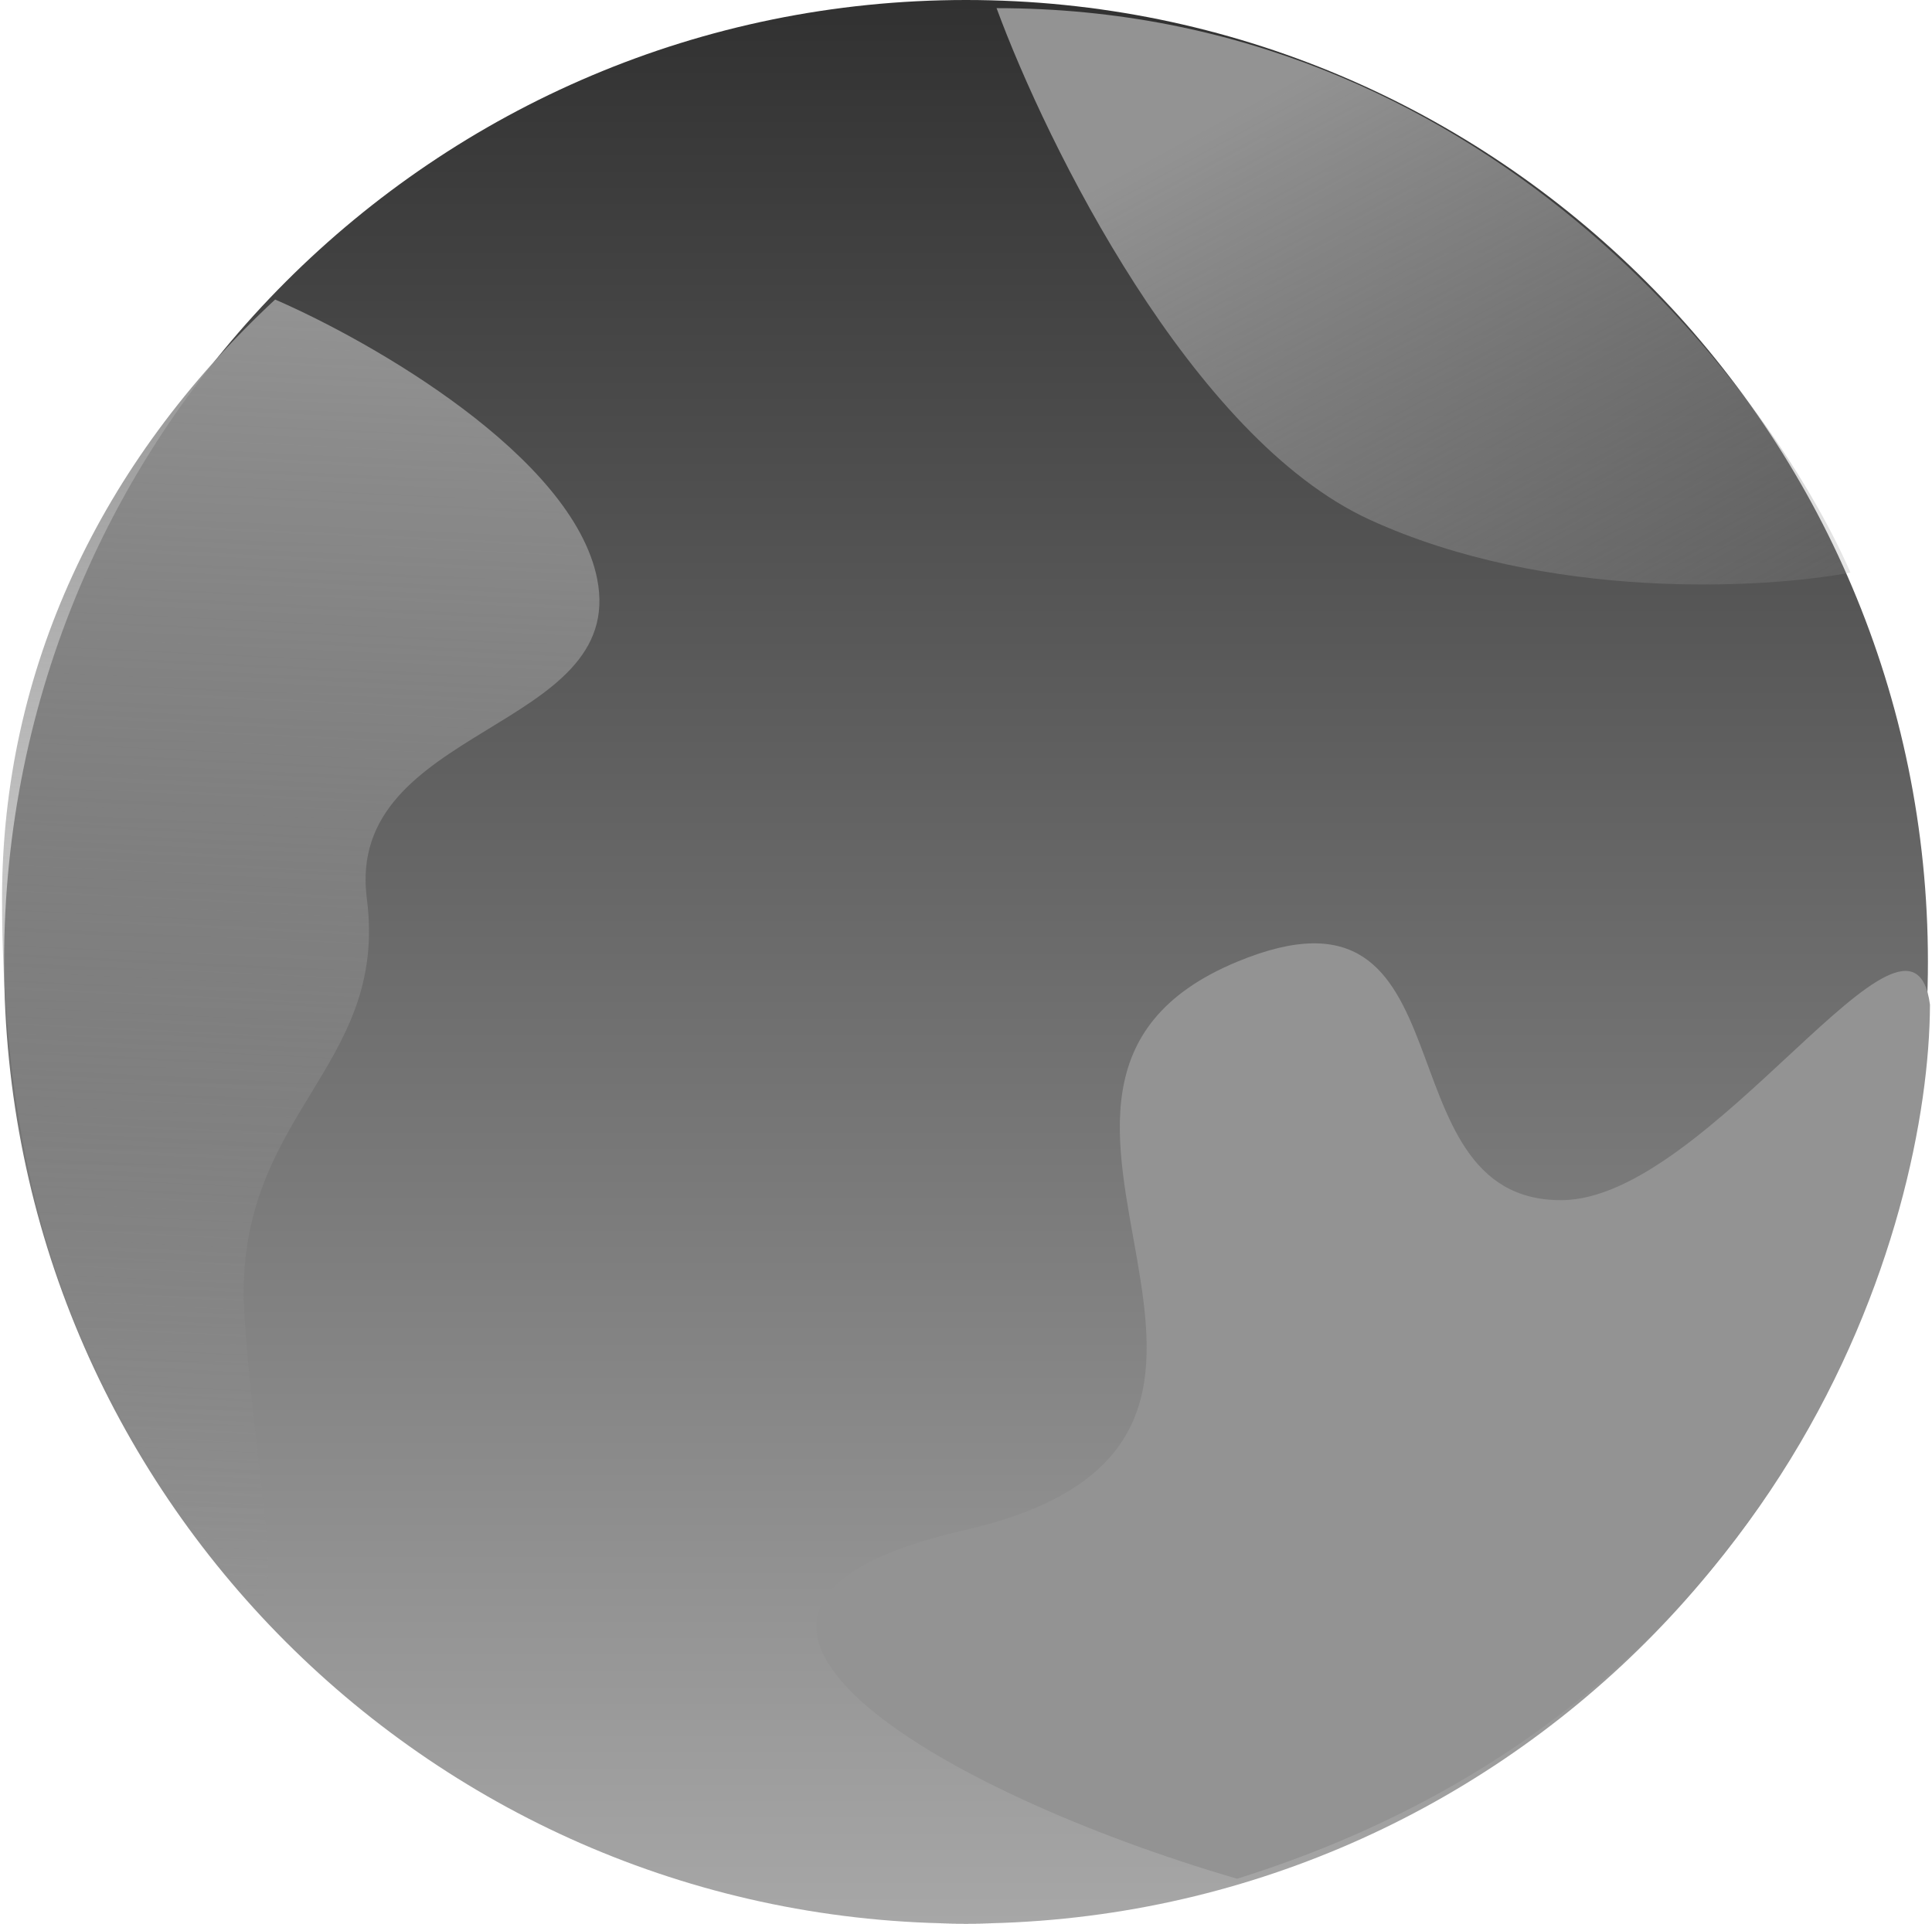
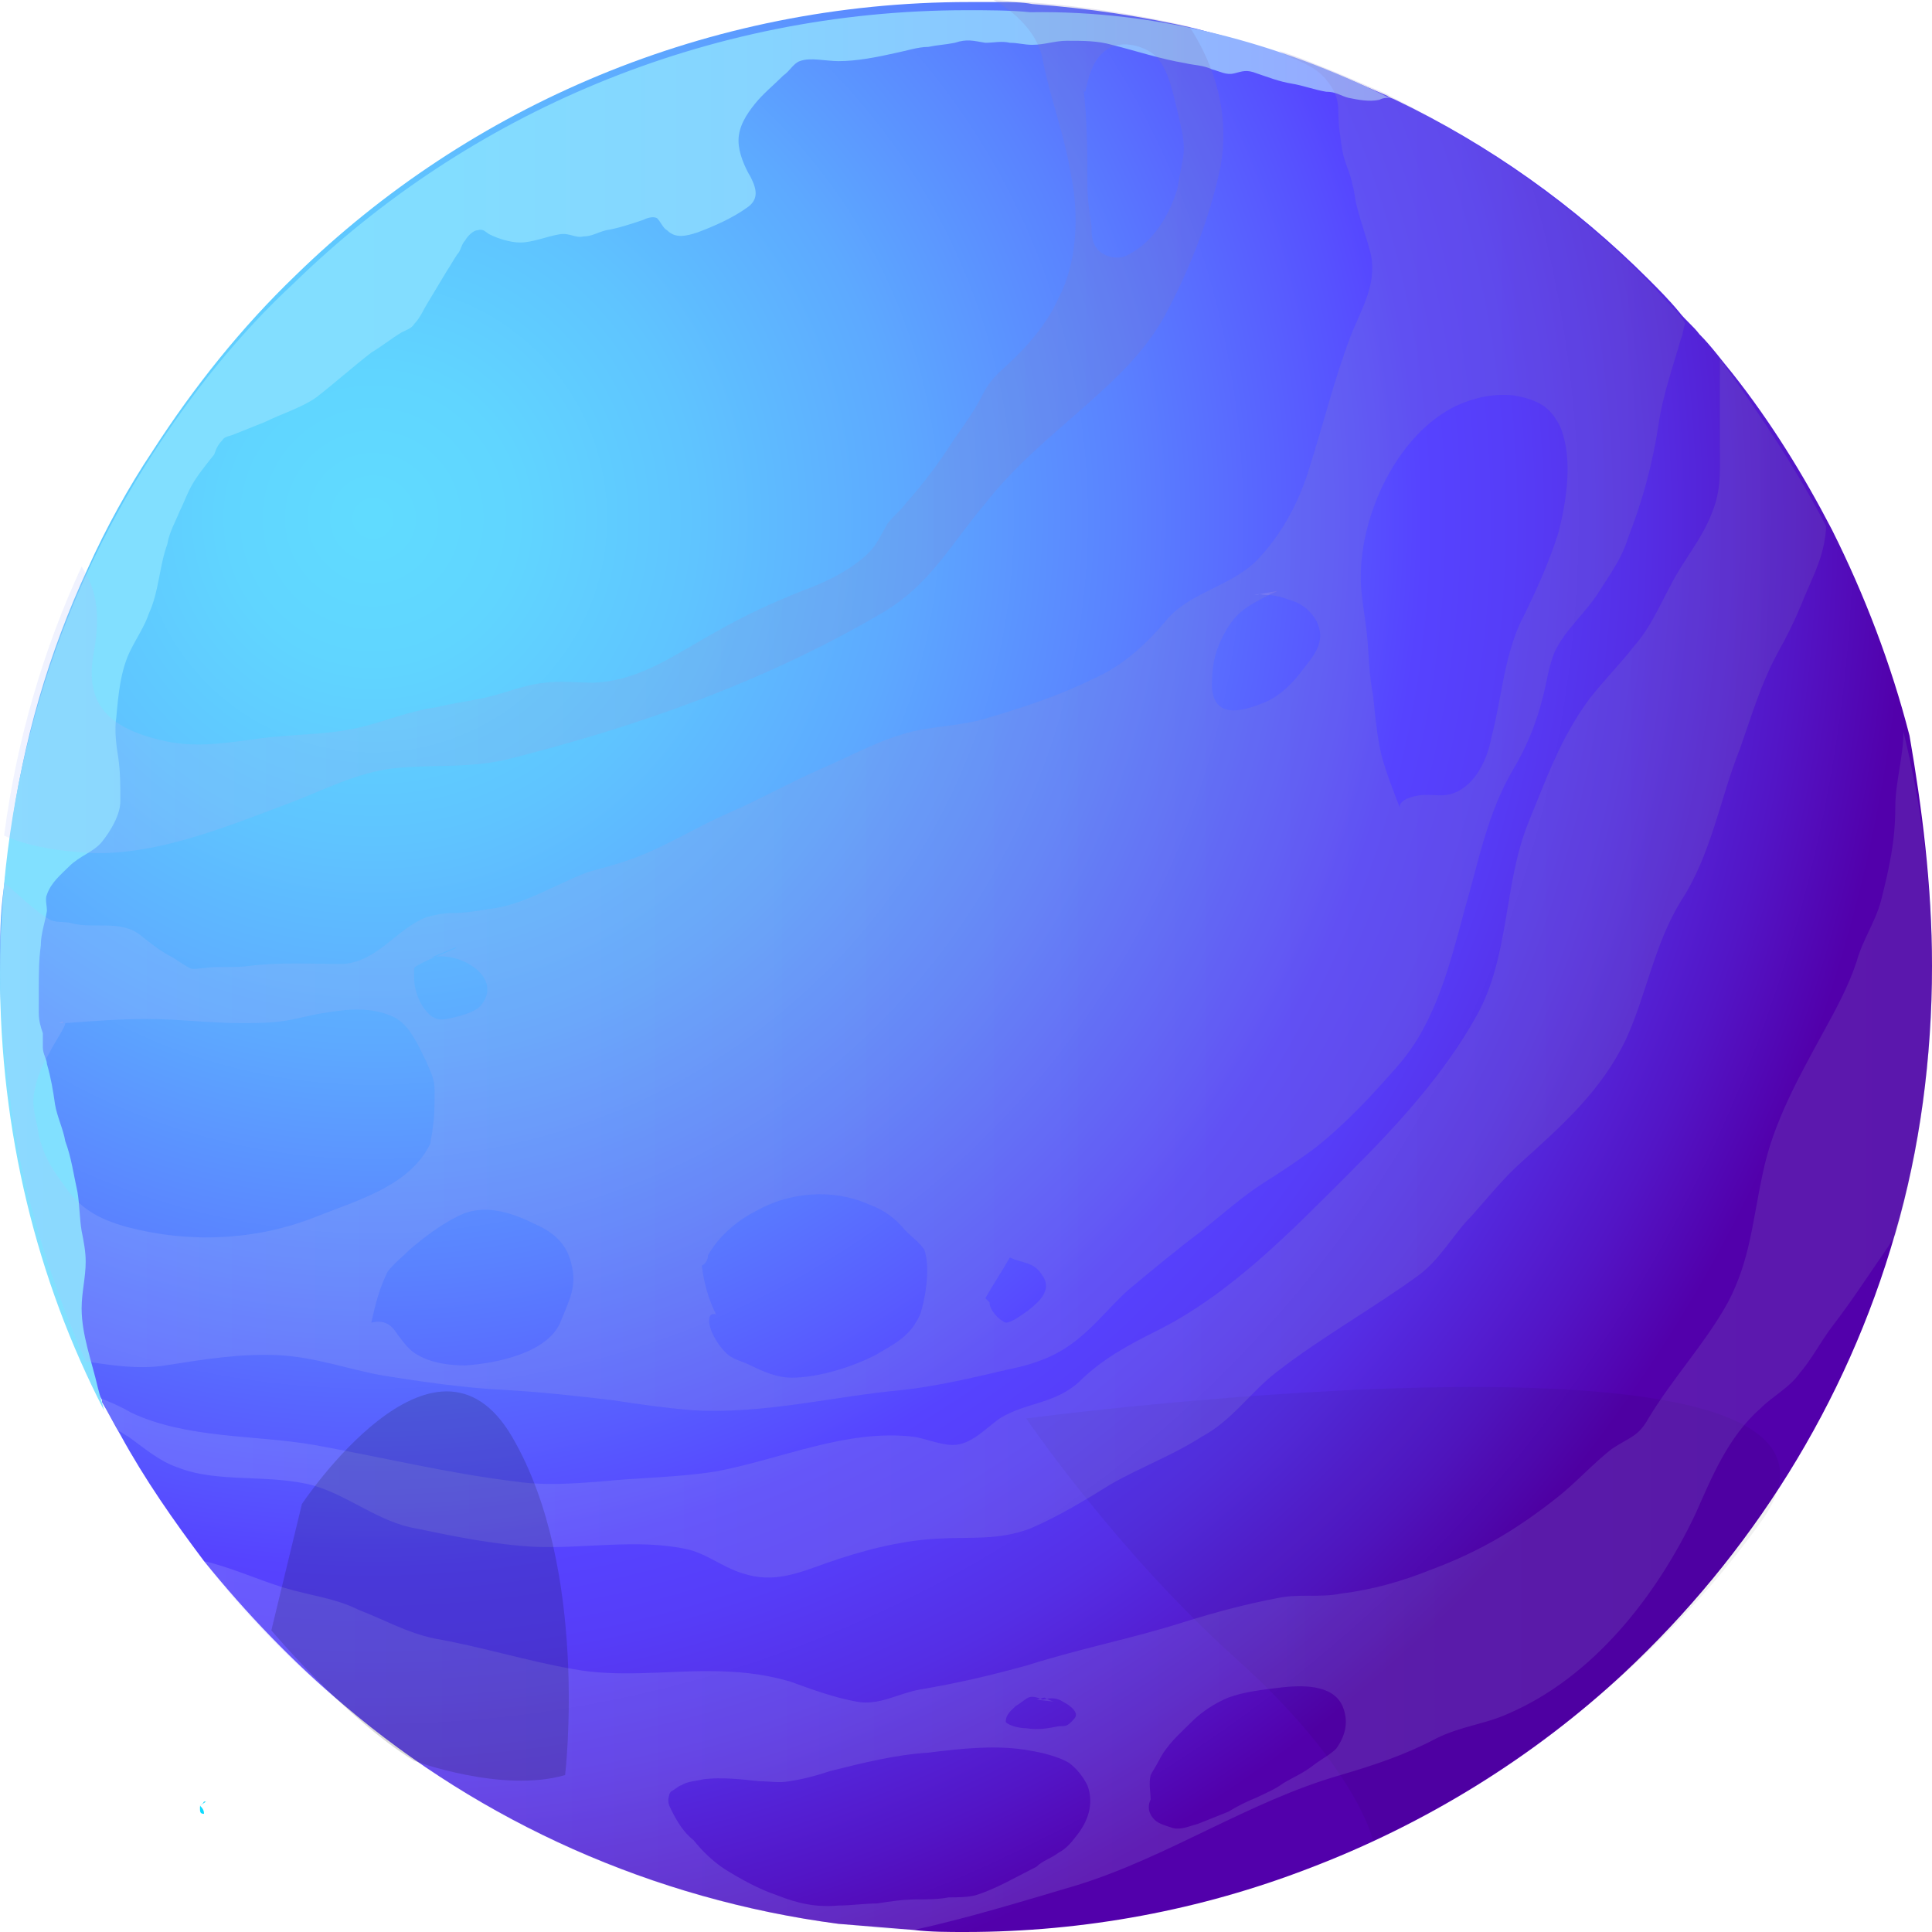
- <svg xmlns="http://www.w3.org/2000/svg" viewBox="0 0 474 472" fill="none">
-   <circle cx="237" cy="236" r="236" fill="url(#paint0_linear_694_2274)" />
-   <path d="M146.5 142C140.5 112 91.333 83.833 67.5 73.5C24.5 113.5 0.501 164.5 0.5 220.5C0.499 314.501 33 355.5 53.5 383C74 410.5 63.5 373.5 60 323.5C56.5 273.5 95.5 263 90 220.5C84.5 178 154 179.5 146.5 142Z" fill="url(#paint1_linear_694_2274)" />
-   <path d="M336 127.5C292.4 107.5 256.833 35.5 244.5 2C363.7 2 433.833 94.333 454 140.5C432.833 144.5 379.6 147.5 336 127.5Z" fill="url(#paint2_linear_694_2274)" />
-   <path d="M236.501 375.5C153.249 394.517 229.833 439.5 303.5 461C439.1 418.6 473.333 300.333 473.5 246.5C469 212.5 419.4 294.5 383 294.5C337.5 294.5 362.5 211.5 303.5 236C228.899 266.979 335.001 353 236.501 375.5Z" fill="url(#paint3_linear_694_2274)" />
+ <svg xmlns="http://www.w3.org/2000/svg" viewBox="0 0 40 40" fill="none">
+   <path fill-rule="evenodd" clip-rule="evenodd" d="M40 20C40 21.899 39.747 23.797 39.24 25.527C38.226 29.072 36.241 32.194 33.622 34.641C31.764 36.371 29.525 37.764 27.075 38.692C24.879 39.536 22.471 40 19.979 40C19.641 40 19.261 40 18.923 39.958C18.416 39.916 17.867 39.873 17.36 39.831C13.516 39.325 9.968 37.721 7.138 35.316C6.082 34.43 5.111 33.418 4.224 32.321C3.59 31.477 2.999 30.633 2.492 29.705C2.365 29.494 2.239 29.24 2.112 29.029C2.112 29.029 2.112 29.029 2.112 28.987C1.985 28.734 1.858 28.523 1.774 28.27C1.436 27.511 1.14 26.709 0.887 25.907C0.718 25.316 0.549 24.726 0.422 24.135C0.338 23.713 0.253 23.291 0.211 22.827C0.084 21.899 0 20.97 0 20C0 19.451 -7.73539e-06 18.903 0.084 18.354C0.127 18.017 0.169 17.679 0.211 17.342C0.465 15.358 1.014 13.502 1.816 11.772C2.196 10.928 2.661 10.084 3.168 9.325C4.013 8.017 4.984 6.793 6.125 5.696C9.715 2.194 14.657 0.042 20.063 0.042C20.275 0.042 20.486 0.042 20.697 0.042C20.908 0.042 21.162 0.042 21.373 0.084C22.513 0.169 23.654 0.337 24.752 0.591C25.385 0.759 26.019 0.928 26.61 1.139C27.033 1.266 27.413 1.434 27.835 1.603C28.131 1.73 28.427 1.856 28.722 1.983C28.765 2.025 28.807 2.025 28.891 2.067C30.834 2.996 32.608 4.261 34.129 5.78C34.34 5.991 34.551 6.202 34.762 6.456C34.889 6.624 35.058 6.751 35.185 6.92C35.438 7.173 35.649 7.468 35.861 7.721C36.663 8.734 37.339 9.831 37.93 10.97C38.606 12.32 39.155 13.755 39.535 15.232C39.789 16.709 40 18.312 40 20Z" fill="url(#paint0_radial_25_527)" />
+   <path fill-rule="evenodd" clip-rule="evenodd" d="M28.765 2.026C28.68 2.026 28.638 2.026 28.553 2.068C28.342 2.11 28.131 2.068 27.92 2.026C27.751 1.983 27.666 1.899 27.455 1.899C27.202 1.857 26.991 1.772 26.737 1.73C26.484 1.688 26.272 1.604 26.019 1.519C25.808 1.435 25.723 1.477 25.554 1.519C25.385 1.561 25.259 1.477 25.09 1.435C24.921 1.35 24.71 1.35 24.541 1.308C24.034 1.224 23.527 1.055 23.02 0.928C22.724 0.844 22.429 0.844 22.091 0.844C21.837 0.844 21.626 0.928 21.373 0.928C21.204 0.928 21.077 0.886 20.908 0.886C20.739 0.844 20.57 0.886 20.401 0.886C20.148 0.844 20.021 0.802 19.768 0.886C19.556 0.928 19.43 0.928 19.219 0.971C19.007 0.971 18.754 1.055 18.543 1.097C18.163 1.182 17.74 1.266 17.36 1.266C17.107 1.266 16.769 1.182 16.558 1.266C16.431 1.308 16.346 1.477 16.22 1.561C16.008 1.772 15.797 1.941 15.628 2.152C15.459 2.363 15.29 2.616 15.29 2.912C15.29 3.165 15.417 3.46 15.544 3.671C15.671 3.924 15.713 4.135 15.459 4.304C15.164 4.515 14.784 4.684 14.446 4.81C14.192 4.895 13.981 4.937 13.812 4.768C13.728 4.726 13.685 4.599 13.601 4.515C13.516 4.473 13.39 4.515 13.305 4.557C13.052 4.642 12.798 4.726 12.545 4.768C12.376 4.81 12.249 4.895 12.08 4.895C11.911 4.937 11.785 4.81 11.573 4.853C11.32 4.895 11.024 5.021 10.771 5.021C10.56 5.021 10.306 4.937 10.137 4.853C10.053 4.81 10.011 4.726 9.884 4.768C9.799 4.768 9.673 4.895 9.63 4.979C9.546 5.064 9.546 5.19 9.461 5.274C9.377 5.401 9.335 5.485 9.25 5.612C9.124 5.823 8.997 6.034 8.87 6.245C8.786 6.372 8.701 6.583 8.574 6.709C8.532 6.793 8.405 6.836 8.321 6.878C8.11 7.004 7.899 7.173 7.687 7.3C7.307 7.595 6.927 7.933 6.547 8.228C6.251 8.439 5.829 8.566 5.491 8.734C5.28 8.819 5.069 8.903 4.857 8.988C4.773 9.03 4.646 9.03 4.604 9.114C4.52 9.199 4.477 9.283 4.435 9.41C4.266 9.621 4.055 9.874 3.928 10.127C3.844 10.296 3.801 10.422 3.717 10.591C3.633 10.802 3.506 11.013 3.464 11.266C3.295 11.73 3.295 12.237 3.083 12.701C2.999 12.954 2.83 13.207 2.703 13.46C2.492 13.882 2.45 14.389 2.408 14.853C2.365 15.106 2.408 15.443 2.45 15.697C2.492 15.992 2.492 16.287 2.492 16.583C2.492 16.878 2.281 17.215 2.112 17.427C1.943 17.637 1.647 17.722 1.436 17.933C1.267 18.102 1.056 18.27 0.971 18.523C0.929 18.608 0.971 18.735 0.971 18.861C0.929 19.114 0.845 19.325 0.845 19.578C0.803 19.874 0.803 20.169 0.803 20.507C0.803 20.675 0.803 20.802 0.803 20.971C0.803 21.14 0.845 21.266 0.887 21.393C0.887 21.477 0.887 21.604 0.887 21.688C0.887 21.815 0.971 21.941 0.971 22.026C1.056 22.321 1.098 22.574 1.14 22.869C1.183 23.123 1.309 23.376 1.352 23.629C1.478 23.967 1.521 24.304 1.605 24.684C1.647 24.937 1.647 25.232 1.69 25.486C1.732 25.697 1.774 25.907 1.774 26.119C1.774 26.456 1.69 26.751 1.69 27.089C1.69 27.637 1.901 28.186 2.027 28.735C2.07 28.903 2.112 29.03 2.154 29.199C0.76 26.498 0 23.418 0 20.169C0 16.203 1.14 12.532 3.126 9.452C3.97 8.144 4.942 6.92 6.082 5.865C9.673 2.363 14.615 0.211 20.021 0.211C20.444 0.211 20.908 0.211 21.331 0.253C23.949 0.211 26.484 0.886 28.765 2.026Z" fill="url(#paint1_linear_25_527)" />
+   <path opacity="0.1" fill-rule="evenodd" clip-rule="evenodd" d="M21.246 29.367C21.246 29.367 23.105 32.11 25.597 34.346C28.089 36.583 28.427 38.102 28.427 38.102C28.427 38.102 33.115 36.16 36.452 31.519C39.789 26.92 21.246 29.367 21.246 29.367Z" fill="black" fill-opacity="0.5" />
+   <path opacity="0.4" fill-rule="evenodd" clip-rule="evenodd" d="M24.625 0.549C23.527 0.295 22.429 0.127 21.246 0.042C21.035 0.042 20.782 0 20.57 0C21.035 0.253 21.5 0.717 21.584 1.224C21.753 2.068 22.049 2.827 22.175 3.629C22.344 4.43 22.302 5.443 21.922 6.16C21.711 6.625 21.415 7.004 21.035 7.384C20.782 7.637 20.528 7.806 20.359 8.143C20.19 8.481 19.979 8.776 19.768 9.072C19.472 9.536 19.134 10 18.754 10.422C18.627 10.591 18.501 10.675 18.374 10.844C18.247 11.055 18.163 11.266 17.994 11.435C17.614 11.814 17.064 12.068 16.6 12.236C15.966 12.489 15.417 12.743 14.826 13.08C13.981 13.544 13.263 14.093 12.292 14.135C11.954 14.135 11.616 14.093 11.278 14.135C10.855 14.177 10.475 14.346 10.095 14.431C9.757 14.515 9.377 14.557 9.039 14.641C8.448 14.726 7.983 14.937 7.434 15.063C6.716 15.232 5.956 15.19 5.195 15.316C4.52 15.401 3.971 15.485 3.295 15.316C2.281 15.063 1.732 14.599 1.943 13.502C2.07 12.785 2.028 12.236 1.69 11.73C0.887 13.46 0.338 15.359 0.085 17.3C0.549 17.511 1.098 17.595 1.563 17.637C3.041 17.806 4.646 17.131 5.998 16.625C6.674 16.371 7.392 15.992 8.152 15.907C8.955 15.823 9.631 15.907 10.433 15.739C13.136 15.063 15.797 14.135 18.247 12.7C19.261 12.11 19.683 11.266 20.401 10.422C20.993 9.662 21.711 9.072 22.429 8.439C23.147 7.806 23.78 7.215 24.203 6.371C24.668 5.485 25.048 4.473 25.259 3.502C25.47 2.405 25.174 1.392 24.625 0.549ZM24.498 3.249C24.456 3.46 24.414 3.713 24.372 3.924C24.203 4.473 23.865 5.021 23.358 5.274C23.147 5.401 22.809 5.316 22.682 5.106C22.598 4.979 22.598 4.81 22.598 4.684C22.556 4.388 22.513 4.135 22.513 3.84C22.513 3.165 22.513 2.489 22.429 1.814C22.513 2.194 22.429 1.224 23.02 0.97C23.316 0.844 23.738 0.97 23.949 1.181C24.203 1.477 24.287 1.941 24.372 2.278C24.456 2.658 24.541 2.911 24.498 3.249Z" fill="url(#paint2_linear_25_527)" fill-opacity="0.5" />
+   <path opacity="0.4" fill-rule="evenodd" clip-rule="evenodd" d="M21.584 35.19C21.542 35.19 21.457 35.232 21.415 35.232L21.795 35.274C21.795 35.232 21.71 35.19 21.584 35.19ZM21.584 35.19C21.542 35.19 21.457 35.232 21.415 35.232L21.795 35.274C21.795 35.232 21.71 35.19 21.584 35.19ZM39.409 15.148C39.409 15.654 39.24 16.203 39.24 16.709C39.24 17.426 39.113 17.975 38.944 18.65C38.817 19.114 38.564 19.451 38.437 19.916C38.268 20.422 38.015 20.886 37.761 21.35C37.254 22.279 36.705 23.249 36.494 24.304C36.283 25.274 36.241 26.076 35.776 26.962C35.311 27.806 34.636 28.523 34.129 29.367C33.917 29.747 33.749 29.747 33.368 30C32.988 30.296 32.608 30.717 32.228 31.013C31.425 31.646 30.665 32.11 29.651 32.49C29.018 32.743 28.427 32.911 27.751 32.996C27.328 33.08 26.906 32.996 26.483 33.08C25.808 33.207 25.174 33.376 24.498 33.587C23.442 33.924 22.344 34.135 21.288 34.473C20.528 34.684 19.81 34.852 19.049 34.979C18.585 35.063 18.205 35.317 17.74 35.232C17.276 35.148 16.811 34.979 16.346 34.81C15.755 34.642 15.248 34.599 14.614 34.599C13.77 34.599 12.756 34.726 11.869 34.557C10.898 34.388 9.968 34.093 8.997 33.924C8.405 33.798 7.983 33.544 7.434 33.334C6.927 33.08 6.42 33.038 5.871 32.869C5.322 32.7 4.773 32.447 4.224 32.321C5.069 33.418 6.04 34.431 7.138 35.317C9.968 37.722 13.474 39.325 17.36 39.831C17.867 39.874 18.374 39.958 18.923 39.958C20.063 39.705 21.162 39.367 22.302 39.03C24.203 38.439 25.85 37.3 27.751 36.751C28.469 36.54 29.102 36.329 29.736 35.992C30.243 35.739 30.75 35.696 31.214 35.485C32.988 34.726 34.298 33.038 35.1 31.35C35.438 30.591 35.776 29.747 36.452 29.156C36.705 28.903 37.043 28.734 37.254 28.439C37.508 28.144 37.677 27.806 37.93 27.468C38.353 26.92 38.733 26.329 39.113 25.781C39.155 25.696 39.197 25.654 39.24 25.57C39.746 23.797 40 21.941 40 20.042C40 18.312 39.789 16.709 39.409 15.148ZM21.035 35.317C21.119 35.274 21.204 35.19 21.288 35.148C21.373 35.106 21.499 35.148 21.584 35.19C21.753 35.148 21.88 35.148 22.006 35.232C22.091 35.274 22.217 35.359 22.26 35.443C22.302 35.528 22.26 35.57 22.175 35.654C22.091 35.739 22.049 35.739 21.922 35.739C21.711 35.781 21.499 35.823 21.246 35.781C21.119 35.781 20.908 35.739 20.823 35.654C20.823 35.485 20.95 35.401 21.035 35.317ZM22.344 37.933C22.217 38.101 22.091 38.27 21.922 38.355C21.753 38.481 21.584 38.523 21.457 38.65C21.035 38.861 20.612 39.114 20.19 39.241C20.021 39.283 19.81 39.283 19.641 39.283C19.43 39.325 19.176 39.325 18.965 39.325C18.712 39.325 18.416 39.367 18.163 39.409C17.909 39.409 17.613 39.452 17.36 39.452C16.895 39.494 16.515 39.409 16.093 39.241C15.713 39.114 15.332 38.903 14.995 38.692C14.741 38.523 14.53 38.312 14.361 38.101C14.15 37.933 14.023 37.722 13.896 37.468C13.854 37.384 13.812 37.3 13.854 37.173C13.854 37.131 13.896 37.089 13.896 37.089C13.981 37.047 14.065 36.962 14.108 36.962C14.234 36.878 14.403 36.878 14.572 36.836C14.952 36.793 15.332 36.836 15.713 36.878C15.924 36.878 16.135 36.92 16.346 36.878C16.642 36.836 16.938 36.751 17.191 36.667C17.867 36.498 18.543 36.329 19.218 36.287C19.894 36.203 20.655 36.118 21.33 36.245C21.584 36.287 21.922 36.371 22.133 36.498C22.302 36.625 22.429 36.793 22.513 36.962C22.64 37.3 22.555 37.637 22.344 37.933ZM27.666 36.203C27.54 36.329 27.37 36.414 27.202 36.54C26.99 36.709 26.779 36.793 26.568 36.92C26.399 37.047 26.188 37.131 26.019 37.215C25.808 37.3 25.639 37.384 25.428 37.511C25.216 37.595 25.005 37.679 24.794 37.764C24.625 37.806 24.456 37.89 24.287 37.848C24.16 37.806 23.991 37.764 23.907 37.679C23.738 37.511 23.78 37.342 23.823 37.258C23.823 37.131 23.78 36.92 23.823 36.751C23.865 36.667 23.949 36.54 23.991 36.456C24.16 36.118 24.414 35.907 24.667 35.654C24.878 35.443 25.132 35.274 25.428 35.148C25.765 35.021 26.188 34.979 26.526 34.937C26.906 34.895 27.582 34.852 27.793 35.317C27.92 35.612 27.877 35.907 27.666 36.203ZM21.837 35.232C21.795 35.232 21.711 35.19 21.626 35.148C21.584 35.148 21.499 35.19 21.457 35.19L21.837 35.232Z" fill="url(#paint3_linear_25_527)" fill-opacity="0.5" />
+   <path opacity="0.4" fill-rule="evenodd" clip-rule="evenodd" d="M37.804 10.886V10.97C37.761 11.519 37.55 11.899 37.339 12.405C37.17 12.827 37.001 13.165 36.79 13.544C36.452 14.177 36.283 14.768 36.03 15.485C35.607 16.54 35.438 17.679 34.805 18.65C34.256 19.536 34.087 20.591 33.664 21.519C33.157 22.574 32.355 23.291 31.51 24.051C31.13 24.388 30.792 24.81 30.454 25.19C30.074 25.57 29.821 26.076 29.356 26.414C28.427 27.089 27.371 27.679 26.442 28.397C25.892 28.819 25.512 29.409 24.879 29.747C24.287 30.127 23.611 30.38 23.02 30.717C22.471 31.055 21.922 31.392 21.331 31.646C20.655 31.899 20.106 31.814 19.388 31.857C18.627 31.899 17.825 32.11 17.107 32.363C16.515 32.574 16.009 32.785 15.375 32.574C14.953 32.447 14.615 32.152 14.192 32.068C13.179 31.857 12.08 32.068 11.067 32.025C10.264 31.983 9.419 31.814 8.617 31.646C7.857 31.519 7.223 30.971 6.505 30.76C5.576 30.506 4.52 30.717 3.675 30.38C3.295 30.253 2.957 29.958 2.661 29.747C2.577 29.705 2.534 29.663 2.45 29.62C2.323 29.409 2.197 29.156 2.07 28.945C2.281 29.03 2.492 29.114 2.703 29.241C3.844 29.789 5.28 29.705 6.505 29.916C7.899 30.169 9.293 30.506 10.687 30.675C11.278 30.76 11.827 30.717 12.418 30.675C13.221 30.591 14.023 30.591 14.826 30.464C16.177 30.211 17.529 29.578 18.923 29.747C19.177 29.789 19.472 29.916 19.726 29.916C20.106 29.916 20.401 29.578 20.697 29.367C21.246 29.03 21.837 29.072 22.344 28.608C22.809 28.143 23.358 27.848 23.949 27.553C25.47 26.793 26.695 25.527 27.92 24.304C28.934 23.291 29.905 22.236 30.581 21.013C31.257 19.789 31.13 18.312 31.637 17.046C32.017 16.118 32.313 15.274 32.904 14.473C33.2 14.093 33.538 13.755 33.833 13.376C34.171 12.996 34.34 12.574 34.594 12.11C34.847 11.603 35.227 11.181 35.438 10.633C35.65 10.127 35.607 9.705 35.607 9.156C35.607 8.608 35.607 8.017 35.607 7.426C36.494 8.65 37.212 9.747 37.804 10.886Z" fill="url(#paint4_linear_25_527)" fill-opacity="0.5" />
+   <path opacity="0.4" fill-rule="evenodd" clip-rule="evenodd" d="M34.636 6.371C34.425 6.16 34.213 5.907 34.002 5.696C32.481 4.177 30.707 2.954 28.765 1.983C28.722 1.941 28.68 1.941 28.596 1.899C28.3 1.772 28.004 1.646 27.709 1.519C27.286 1.35 26.906 1.181 26.484 1.055C26.61 1.139 26.779 1.224 26.822 1.224C27.075 1.35 27.286 1.435 27.455 1.646C27.624 1.857 27.709 2.025 27.709 2.321C27.709 2.574 27.751 2.869 27.793 3.122C27.835 3.376 27.962 3.587 28.004 3.84C28.047 3.966 28.047 4.093 28.089 4.262C28.173 4.599 28.3 4.937 28.384 5.274C28.511 5.907 28.173 6.414 27.962 6.962C27.624 7.848 27.413 8.734 27.117 9.663C26.906 10.38 26.526 11.097 25.977 11.646C25.428 12.152 24.625 12.279 24.16 12.827C23.738 13.333 23.231 13.798 22.64 14.051C21.964 14.388 21.204 14.641 20.486 14.852C19.979 15.021 19.43 15.021 18.881 15.148C18.205 15.316 17.613 15.654 17.022 15.907C16.346 16.203 15.755 16.54 15.079 16.835C14.403 17.131 13.812 17.511 13.136 17.764C12.798 17.89 12.46 17.975 12.165 18.059C11.489 18.312 10.855 18.734 10.137 18.819C9.884 18.861 9.63 18.903 9.377 18.903C9.166 18.903 8.997 18.945 8.828 18.988C8.194 19.241 7.814 19.916 7.096 19.958C6.42 19.958 5.787 19.916 5.153 20C4.815 20.042 4.52 20 4.224 20.042C4.139 20.042 4.013 20.084 3.928 20.042C3.844 20 3.717 19.916 3.59 19.831C3.337 19.705 3.126 19.536 2.914 19.367C2.492 19.03 1.943 19.241 1.478 19.114C1.352 19.072 1.14 19.114 1.014 19.03C0.718 18.861 0.338 18.481 0.084 18.27C0.042 18.819 0 19.367 0 19.916C0 20.886 0.084 21.814 0.211 22.743C0.253 23.165 0.338 23.587 0.422 24.051C0.549 24.642 0.718 25.274 0.887 25.823C1.14 26.625 1.436 27.426 1.774 28.186C2.323 28.27 2.872 28.355 3.421 28.27C4.224 28.144 4.984 28.017 5.787 28.059C6.547 28.101 7.223 28.355 7.941 28.481C8.743 28.608 9.588 28.734 10.433 28.776C11.193 28.819 11.954 28.903 12.672 28.988C13.221 29.072 13.812 29.156 14.361 29.198C15.839 29.283 17.276 28.903 18.712 28.776C19.43 28.692 20.148 28.523 20.866 28.355C21.288 28.27 21.711 28.144 22.091 27.89C22.598 27.553 22.936 27.089 23.358 26.709C23.865 26.287 24.372 25.865 24.879 25.485C25.301 25.148 25.723 24.768 26.188 24.473C26.526 24.262 26.906 24.009 27.244 23.755C27.878 23.249 28.427 22.658 28.976 22.025C29.736 21.139 30.032 19.916 30.327 18.819C30.623 17.806 30.792 16.835 31.341 15.907C31.595 15.485 31.806 14.979 31.932 14.473C32.017 14.177 32.059 13.798 32.186 13.502C32.397 13.038 32.862 12.658 33.115 12.236C33.326 11.899 33.58 11.561 33.706 11.139C34.002 10.38 34.213 9.62 34.34 8.776C34.425 8.186 34.636 7.595 34.805 7.004C34.847 6.92 34.847 6.793 34.889 6.709C34.889 6.667 34.762 6.498 34.636 6.371ZM8.574 20.042C8.617 19.958 9.377 19.663 9.461 19.62C9.461 19.62 9.461 19.62 9.419 19.62L8.912 19.831C9.461 19.663 10.433 20.211 9.968 20.802C9.842 20.971 9.461 21.055 9.25 21.097C9.039 21.139 8.912 21.055 8.786 20.886C8.659 20.717 8.574 20.464 8.574 20.253C8.574 20.211 8.574 20.084 8.574 20.042ZM2.619 25.401C2.027 25.232 1.647 25.021 1.309 24.515C1.056 24.177 0.887 23.882 0.803 23.502C0.76 23.165 0.634 22.912 0.718 22.574C0.76 22.321 0.887 22.025 1.014 21.814C1.14 21.561 1.352 21.266 1.352 21.182C1.943 21.139 2.492 21.097 3.041 21.097C3.675 21.097 4.351 21.182 4.984 21.182C5.28 21.182 5.575 21.182 5.871 21.139C6.167 21.097 6.42 21.013 6.716 20.971C7.223 20.886 7.687 20.844 8.152 21.055C8.49 21.224 8.659 21.646 8.828 21.983C8.912 22.194 8.997 22.321 8.997 22.574C8.997 22.869 8.997 23.122 8.955 23.376C8.955 23.46 8.912 23.587 8.912 23.671C8.49 24.557 7.392 24.852 6.547 25.19C5.28 25.696 3.886 25.738 2.619 25.401ZM11.616 27.342C11.362 28.017 10.264 28.228 9.63 28.27C9.335 28.27 8.955 28.228 8.659 28.059C8.49 27.975 8.363 27.806 8.237 27.637C8.152 27.511 8.025 27.3 7.687 27.384C7.772 27.004 7.856 26.667 8.025 26.329C8.152 26.16 8.321 26.034 8.49 25.865C8.786 25.612 9.124 25.359 9.461 25.19C10.011 24.895 10.602 25.106 11.109 25.359C11.489 25.528 11.742 25.781 11.827 26.16C11.954 26.625 11.785 26.92 11.616 27.342ZM19.05 27.215C18.838 27.68 18.543 27.806 18.12 28.059C17.613 28.312 16.938 28.523 16.389 28.523C16.093 28.523 15.797 28.397 15.544 28.27C15.375 28.186 15.164 28.144 15.037 28.017C14.657 27.637 14.572 27.131 14.826 27.215C14.657 26.878 14.572 26.54 14.53 26.203C14.615 26.16 14.657 26.076 14.657 25.992C14.868 25.612 15.248 25.274 15.671 25.063C16.346 24.684 17.233 24.599 17.994 24.937C18.332 25.063 18.543 25.232 18.754 25.485C18.881 25.612 19.007 25.696 19.134 25.865C19.261 26.203 19.176 26.836 19.05 27.215ZM21.288 27.131C21.162 27.215 20.95 27.384 20.824 27.384C20.697 27.342 20.486 27.131 20.486 26.962L20.401 26.878C20.57 26.582 20.739 26.329 20.908 26.034C21.162 26.16 21.415 26.118 21.584 26.414C21.795 26.709 21.5 26.962 21.288 27.131ZM26.991 13.84C26.779 14.135 26.484 14.431 26.146 14.557C25.723 14.726 25.132 14.895 25.09 14.22C25.09 13.84 25.132 13.544 25.301 13.207C25.554 12.7 25.766 12.574 26.272 12.321C26.441 12.321 26.653 12.405 26.779 12.447C27.033 12.532 27.286 12.785 27.328 13.08C27.371 13.376 27.16 13.629 26.991 13.84ZM32.27 11.013C32.059 11.688 31.764 12.321 31.468 12.912C31.13 13.671 31.088 14.473 30.876 15.274C30.792 15.739 30.538 16.245 30.116 16.414C29.905 16.498 29.736 16.456 29.525 16.456C29.314 16.456 28.976 16.54 28.976 16.709C28.849 16.371 28.68 15.95 28.596 15.612C28.511 15.232 28.469 14.81 28.427 14.388C28.342 13.966 28.342 13.544 28.3 13.122C28.258 12.743 28.173 12.321 28.173 11.941C28.173 10.633 28.933 8.987 30.158 8.397C30.538 8.228 30.919 8.144 31.341 8.186C31.806 8.27 32.101 8.397 32.313 8.861C32.566 9.494 32.439 10.338 32.27 11.013Z" fill="url(#paint5_linear_25_527)" fill-opacity="0.5" />
+   <path opacity="0.4" fill-rule="evenodd" clip-rule="evenodd" d="M26.441 12.236C26.399 12.278 26.315 12.278 26.272 12.321C26.146 12.321 26.061 12.278 25.977 12.321L26.441 12.236Z" fill="url(#paint6_linear_25_527)" fill-opacity="0.5" />
+   <path opacity="0.4" fill-rule="evenodd" clip-rule="evenodd" d="M1.31 21.182C1.267 21.182 1.225 21.182 1.225 21.182C1.31 21.139 1.31 21.139 1.31 21.182Z" fill="url(#paint7_linear_25_527)" fill-opacity="0.5" />
+   <path opacity="0.3" fill-rule="evenodd" clip-rule="evenodd" d="M8.575 36.456C8.575 36.456 10.391 37.131 11.7 36.751C11.7 36.751 12.207 32.49 10.602 29.747C8.997 27.004 6.251 31.139 6.251 31.139L5.618 33.755C5.618 33.755 7.138 35.57 8.575 36.456Z" fill="black" fill-opacity="0.5" />
+   <path fill-rule="evenodd" clip-rule="evenodd" d="M4.14 37.384C4.182 37.426 4.224 37.469 4.224 37.553C4.14 37.553 4.14 37.511 4.14 37.426C4.14 37.342 4.182 37.384 4.224 37.3C4.224 37.3 4.224 37.3 4.266 37.3L4.14 37.384Z" fill="#0EDBFF" />
  <defs>
-     <linearGradient id="paint0_linear_694_2274" x1="237" y1="0" x2="237" y2="472" gradientUnits="userSpaceOnUse">
-       <stop stop-color="#313131" />
-       <stop offset="1" stop-color="#A7A7A7" />
-       <stop offset="1" stop-color="#5C5C5C" />
+     <radialGradient id="paint0_radial_25_527" cx="0" cy="0" r="1" gradientUnits="userSpaceOnUse" gradientTransform="translate(7.58074 10.6353) scale(32.1442 32.1105)">
+       <stop offset="0.006" stop-color="#60DBFF" />
+       <stop offset="0.094" stop-color="#60D5FF" />
+       <stop offset="0.211" stop-color="#5FC4FF" />
+       <stop offset="0.345" stop-color="#5DA9FF" />
+       <stop offset="0.49" stop-color="#5A82FF" />
+       <stop offset="0.644" stop-color="#5751FF" />
+       <stop offset="0.684" stop-color="#5643FF" />
+       <stop offset="0.743" stop-color="#563DF8" />
+       <stop offset="0.828" stop-color="#552EE5" />
+       <stop offset="0.929" stop-color="#5315C6" />
+       <stop offset="1" stop-color="#5200AB" />
+     </radialGradient>
+     <linearGradient id="paint1_linear_25_527" x1="-0.037" y1="14.502" x2="28.748" y2="14.502" gradientUnits="userSpaceOnUse">
+       <stop offset="0.011" stop-color="#81E0FF" />
+       <stop offset="0.322" stop-color="#82DDFF" />
+       <stop offset="0.551" stop-color="#86D4FF" />
+       <stop offset="0.752" stop-color="#8BC4FF" />
+       <stop offset="0.938" stop-color="#94ADFF" />
+       <stop offset="1" stop-color="#97A4FF" />
    </linearGradient>
-     <linearGradient id="paint1_linear_694_2274" x1="73.783" y1="73.5" x2="58.5" y2="392" gradientUnits="userSpaceOnUse">
-       <stop stop-color="#939393" />
-       <stop offset="1" stop-color="#939393" stop-opacity="0" />
+     <linearGradient id="paint2_linear_25_527" x1="0.145" y1="8.843" x2="25.311" y2="8.843" gradientUnits="userSpaceOnUse">
+       <stop stop-color="#B8C2FF" />
+       <stop offset="1" stop-color="#7D72B3" />
    </linearGradient>
-     <linearGradient id="paint2_linear_694_2274" x1="349.25" y1="2" x2="454" y2="194.5" gradientUnits="userSpaceOnUse">
-       <stop stop-color="#939393" />
-       <stop offset="1" stop-color="#939393" stop-opacity="0" />
+     <linearGradient id="paint3_linear_25_527" x1="4.23" y1="27.556" x2="39.985" y2="27.556" gradientUnits="userSpaceOnUse">
+       <stop stop-color="#B8C2FF" />
+       <stop offset="1" stop-color="#7D72B3" />
    </linearGradient>
-     <linearGradient id="paint3_linear_694_2274" x1="336.904" y1="231.476" x2="336.904" y2="461" gradientUnits="userSpaceOnUse">
-       <stop stop-color="#939393" />
-       <stop offset="1" stop-color="#939393" />
+     <linearGradient id="paint4_linear_25_527" x1="2.118" y1="20.168" x2="37.801" y2="20.168" gradientUnits="userSpaceOnUse">
+       <stop stop-color="#B8C2FF" />
+       <stop offset="1" stop-color="#7D72B3" />
+     </linearGradient>
+     <linearGradient id="paint5_linear_25_527" x1="-0.036" y1="15.187" x2="35.039" y2="15.187" gradientUnits="userSpaceOnUse">
+       <stop stop-color="#B8C2FF" />
+       <stop offset="1" stop-color="#7D72B3" />
+     </linearGradient>
+     <linearGradient id="paint6_linear_25_527" x1="25.949" y1="12.298" x2="26.43" y2="12.298" gradientUnits="userSpaceOnUse">
+       <stop stop-color="#E8DDFF" />
+       <stop offset="1" stop-color="#AA8AD8" />
+     </linearGradient>
+     <linearGradient id="paint7_linear_25_527" x1="1.218" y1="21.186" x2="1.318" y2="21.186" gradientUnits="userSpaceOnUse">
+       <stop stop-color="#E8DDFF" />
+       <stop offset="1" stop-color="#AA8AD8" />
    </linearGradient>
  </defs>
</svg>
